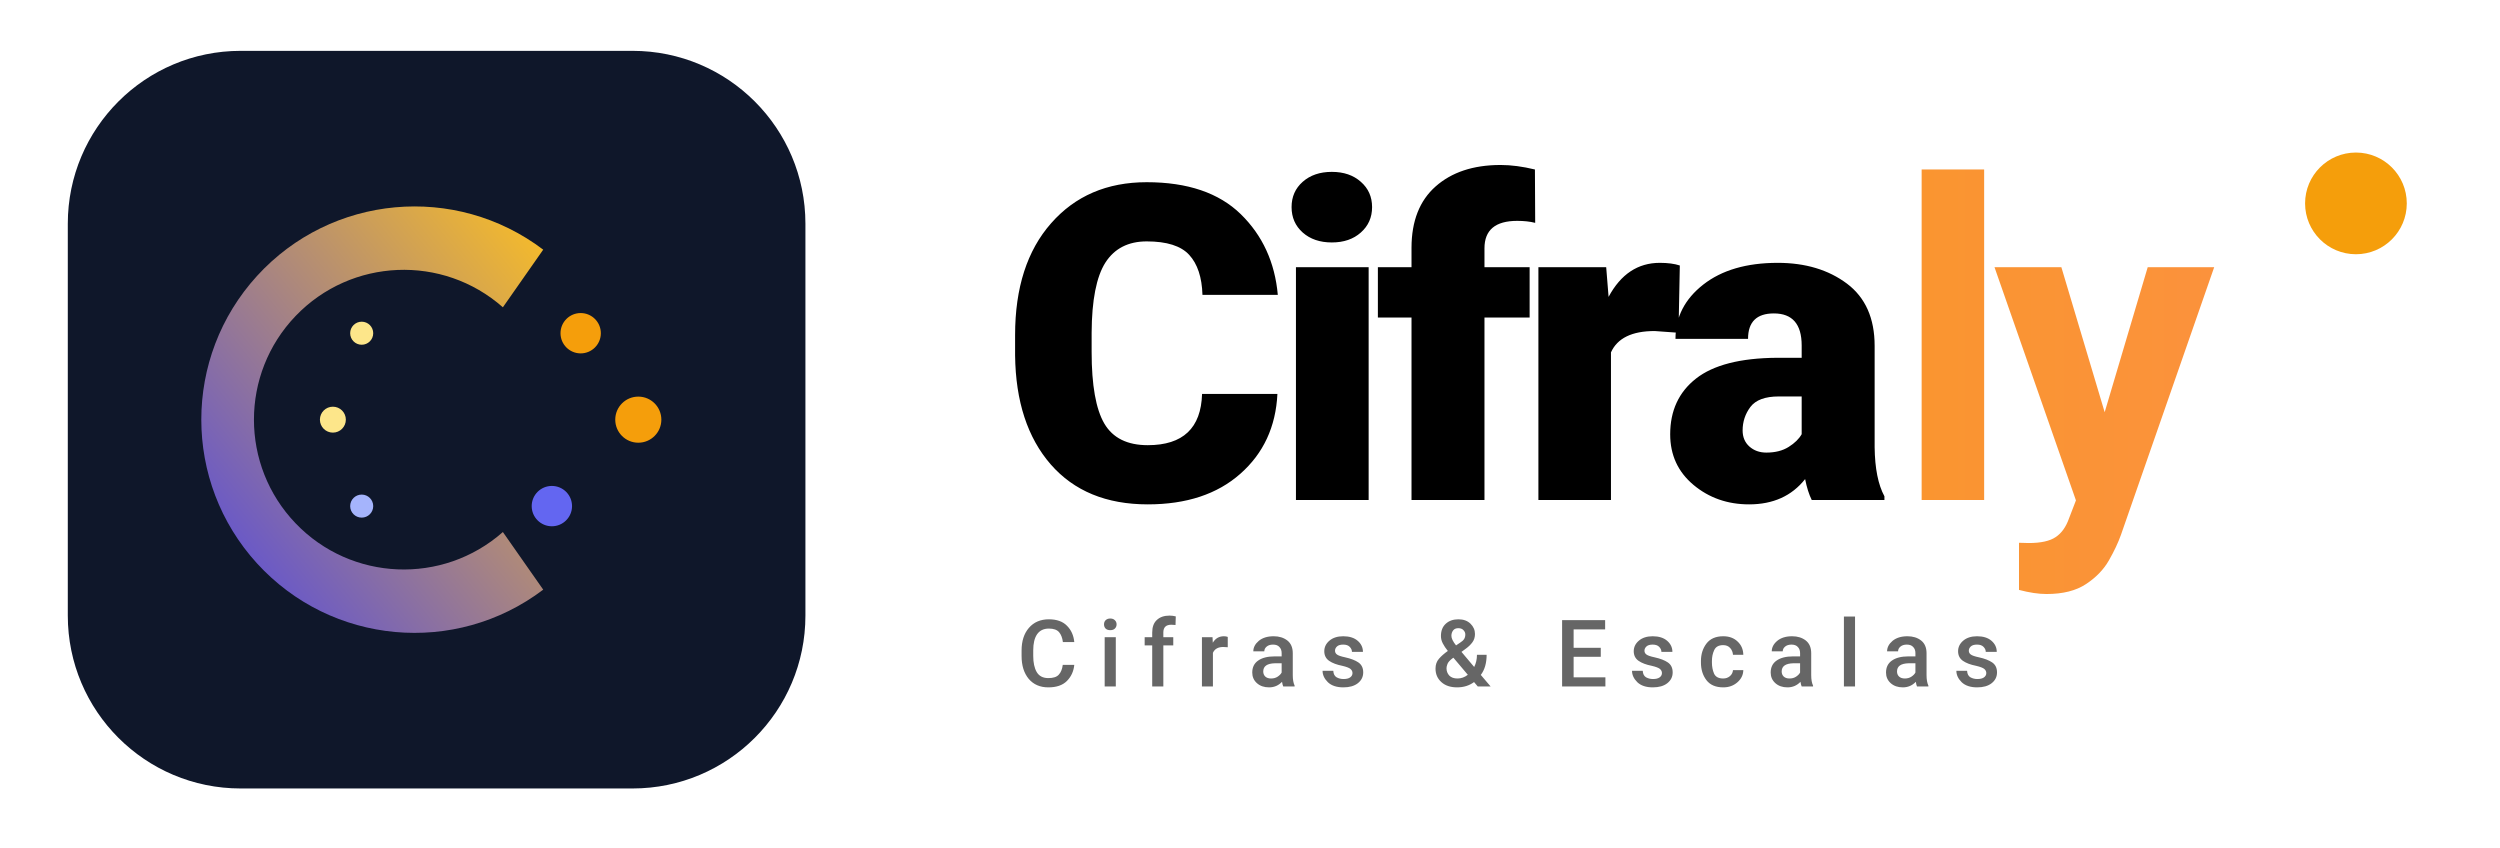
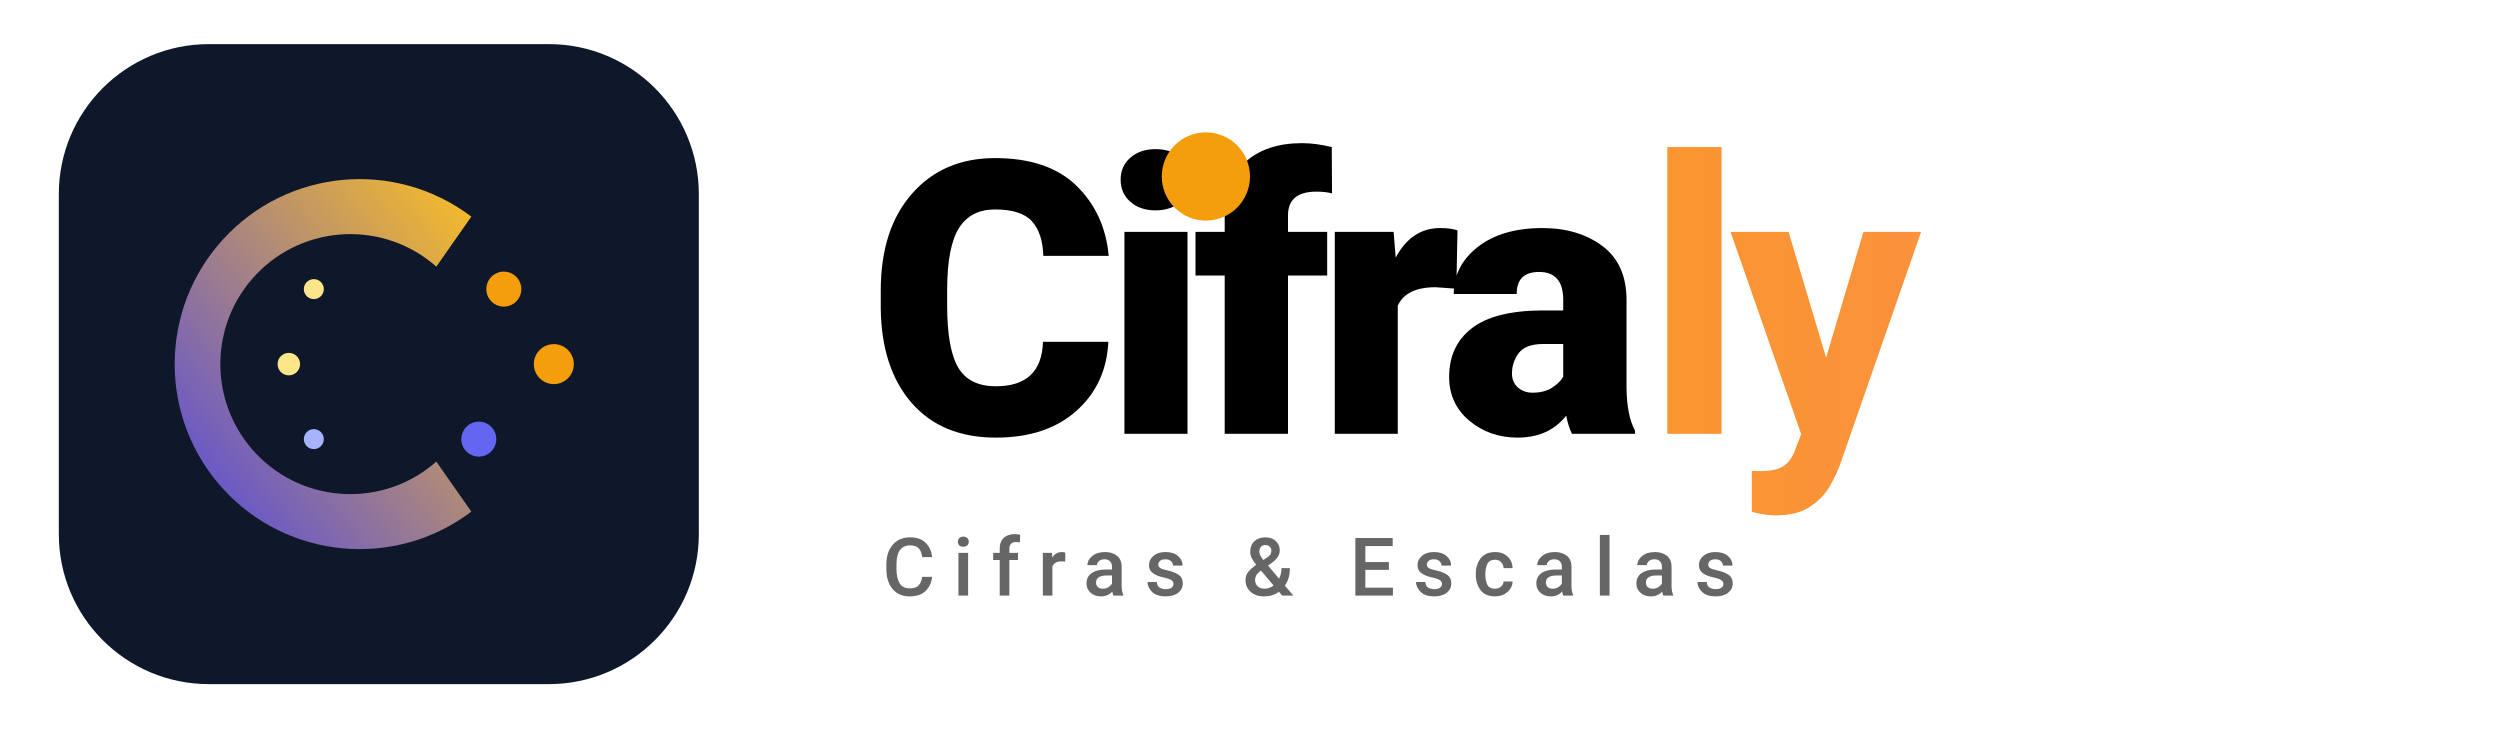
- <svg xmlns="http://www.w3.org/2000/svg" viewBox="0 0 295 100" width="100%" height="100%">
+ <svg xmlns="http://www.w3.org/2000/svg" viewBox="0 0 340 100" width="100%" height="100%" style="overflow: visible;">
  <defs>
    <linearGradient id="cifralyIconGrad" x1="0%" y1="0%" x2="100%" y2="100%">
      <stop offset="0%" stop-color="#F59E0B" />
      <stop offset="48%" stop-color="#EC4899" />
      <stop offset="100%" stop-color="#4F46E5" />
    </linearGradient>
    <linearGradient id="cifralyArcGrad" x1="0%" y1="100%" x2="100%" y2="0%">
      <stop offset="0%" stop-color="#4F46E5" />
      <stop offset="100%" stop-color="#FBBF24" />
    </linearGradient>
    <linearGradient id="cifralyTextLyGrad" x1="0%" y1="0%" x2="100%" y2="0%">
      <stop offset="0%" stop-color="#F59E0B" />
      <stop offset="100%" stop-color="#FB923C" />
    </linearGradient>
    <style>
      .cifraly-brand-root { font-family: system-ui, -apple-system, BlinkMacSystemFont, 'Segoe UI', Roboto, sans-serif; }
      .cifraly-text-main { font-weight: 800; font-size: 52px; fill: currentColor; letter-spacing: -0.04em; }
-       .cifraly-text-suffix { font-weight: 700; font-size: 52px; fill: url(#cifralyTextLyGrad); letter-spacing: -0.04em; }
+       .cifraly-text-suffix { font-weight: 700; font-size: 52px; fill: #F59E0B; fill: url(#cifralyTextLyGrad); letter-spacing: -0.04em; }
      .cifraly-tagline { font-weight: 500; font-size: 11px; fill: currentColor; opacity: 0.6; letter-spacing: 0.22em; text-transform: uppercase; }
    </style>
  </defs>
  <g class="cifraly-brand-root">
    <g transform="translate(8, 6) scale(0.17)">
      <rect width="512" height="512" rx="120" fill="#0F172A" />
      <path d="M 330 138 A 148 148 0 1 0 330 374 L 302 334 A 104 104 0 1 1 302 178 Z" fill="url(#cifralyArcGrad)" />
      <path d="M 204 196 L 356 196" stroke="url(#cifralyIconGrad)" stroke-width="22" stroke-linecap="round" />
      <circle cx="356" cy="196" r="14" fill="#F59E0B" />
      <circle cx="204" cy="196" r="8" fill="#FDE68A" />
      <path d="M 184 256 L 396 256" stroke="url(#cifralyIconGrad)" stroke-width="24" stroke-linecap="round" />
      <circle cx="396" cy="256" r="16" fill="#F59E0B" />
      <circle cx="184" cy="256" r="9" fill="#FDE68A" />
      <path d="M 204 316 L 336 316" stroke="url(#cifralyIconGrad)" stroke-width="22" stroke-linecap="round" />
      <circle cx="336" cy="316" r="14" fill="#6366F1" />
      <circle cx="204" cy="316" r="8" fill="#A5B4FC" />
    </g>
    <g transform="translate(118, 59)">
-       <text class="cifraly-text-main" x="0" y="0">Cifra<tspan class="cifraly-text-suffix">ly</tspan>
+       <text class="cifraly-text-main" x="0" y="0">Cifra<tspan class="cifraly-text-suffix" fill="url(#cifralyTextLyGrad)">ly</tspan>
      </text>
-       <circle cx="160" cy="-35" r="6" fill="#F59E0B" />
+       <circle cx="46" cy="-35" r="6" fill="#F59E0B" />
      <text class="cifraly-tagline" x="2" y="22">Cifras &amp; Escalas</text>
    </g>
  </g>
</svg>
